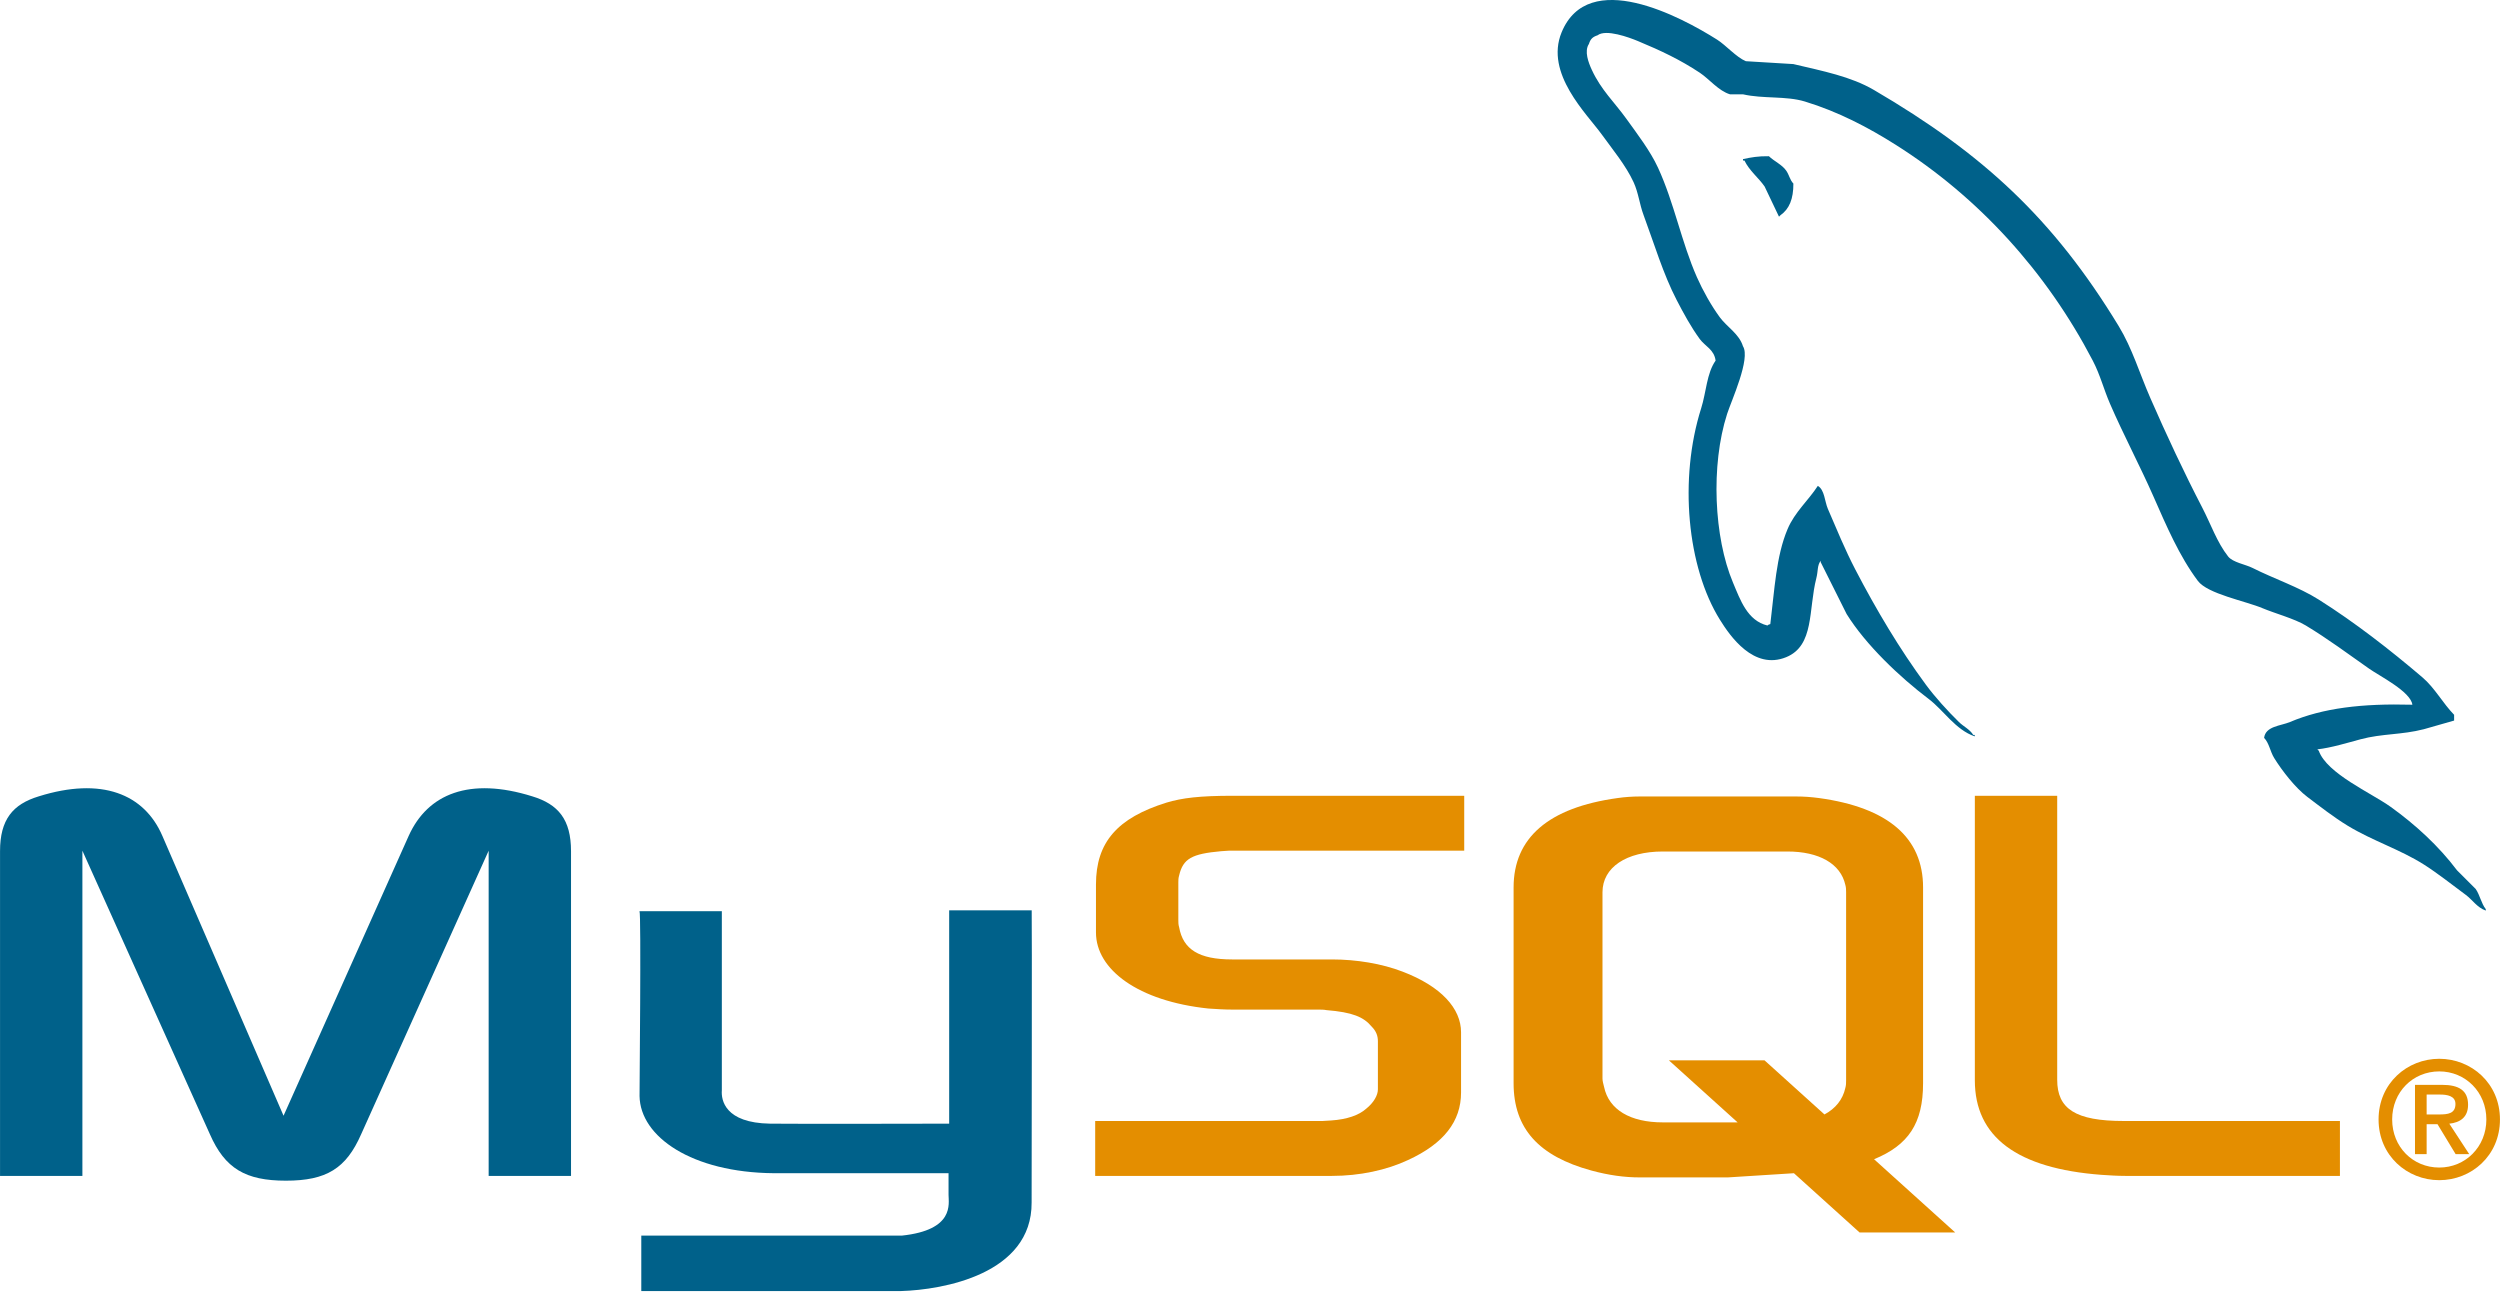
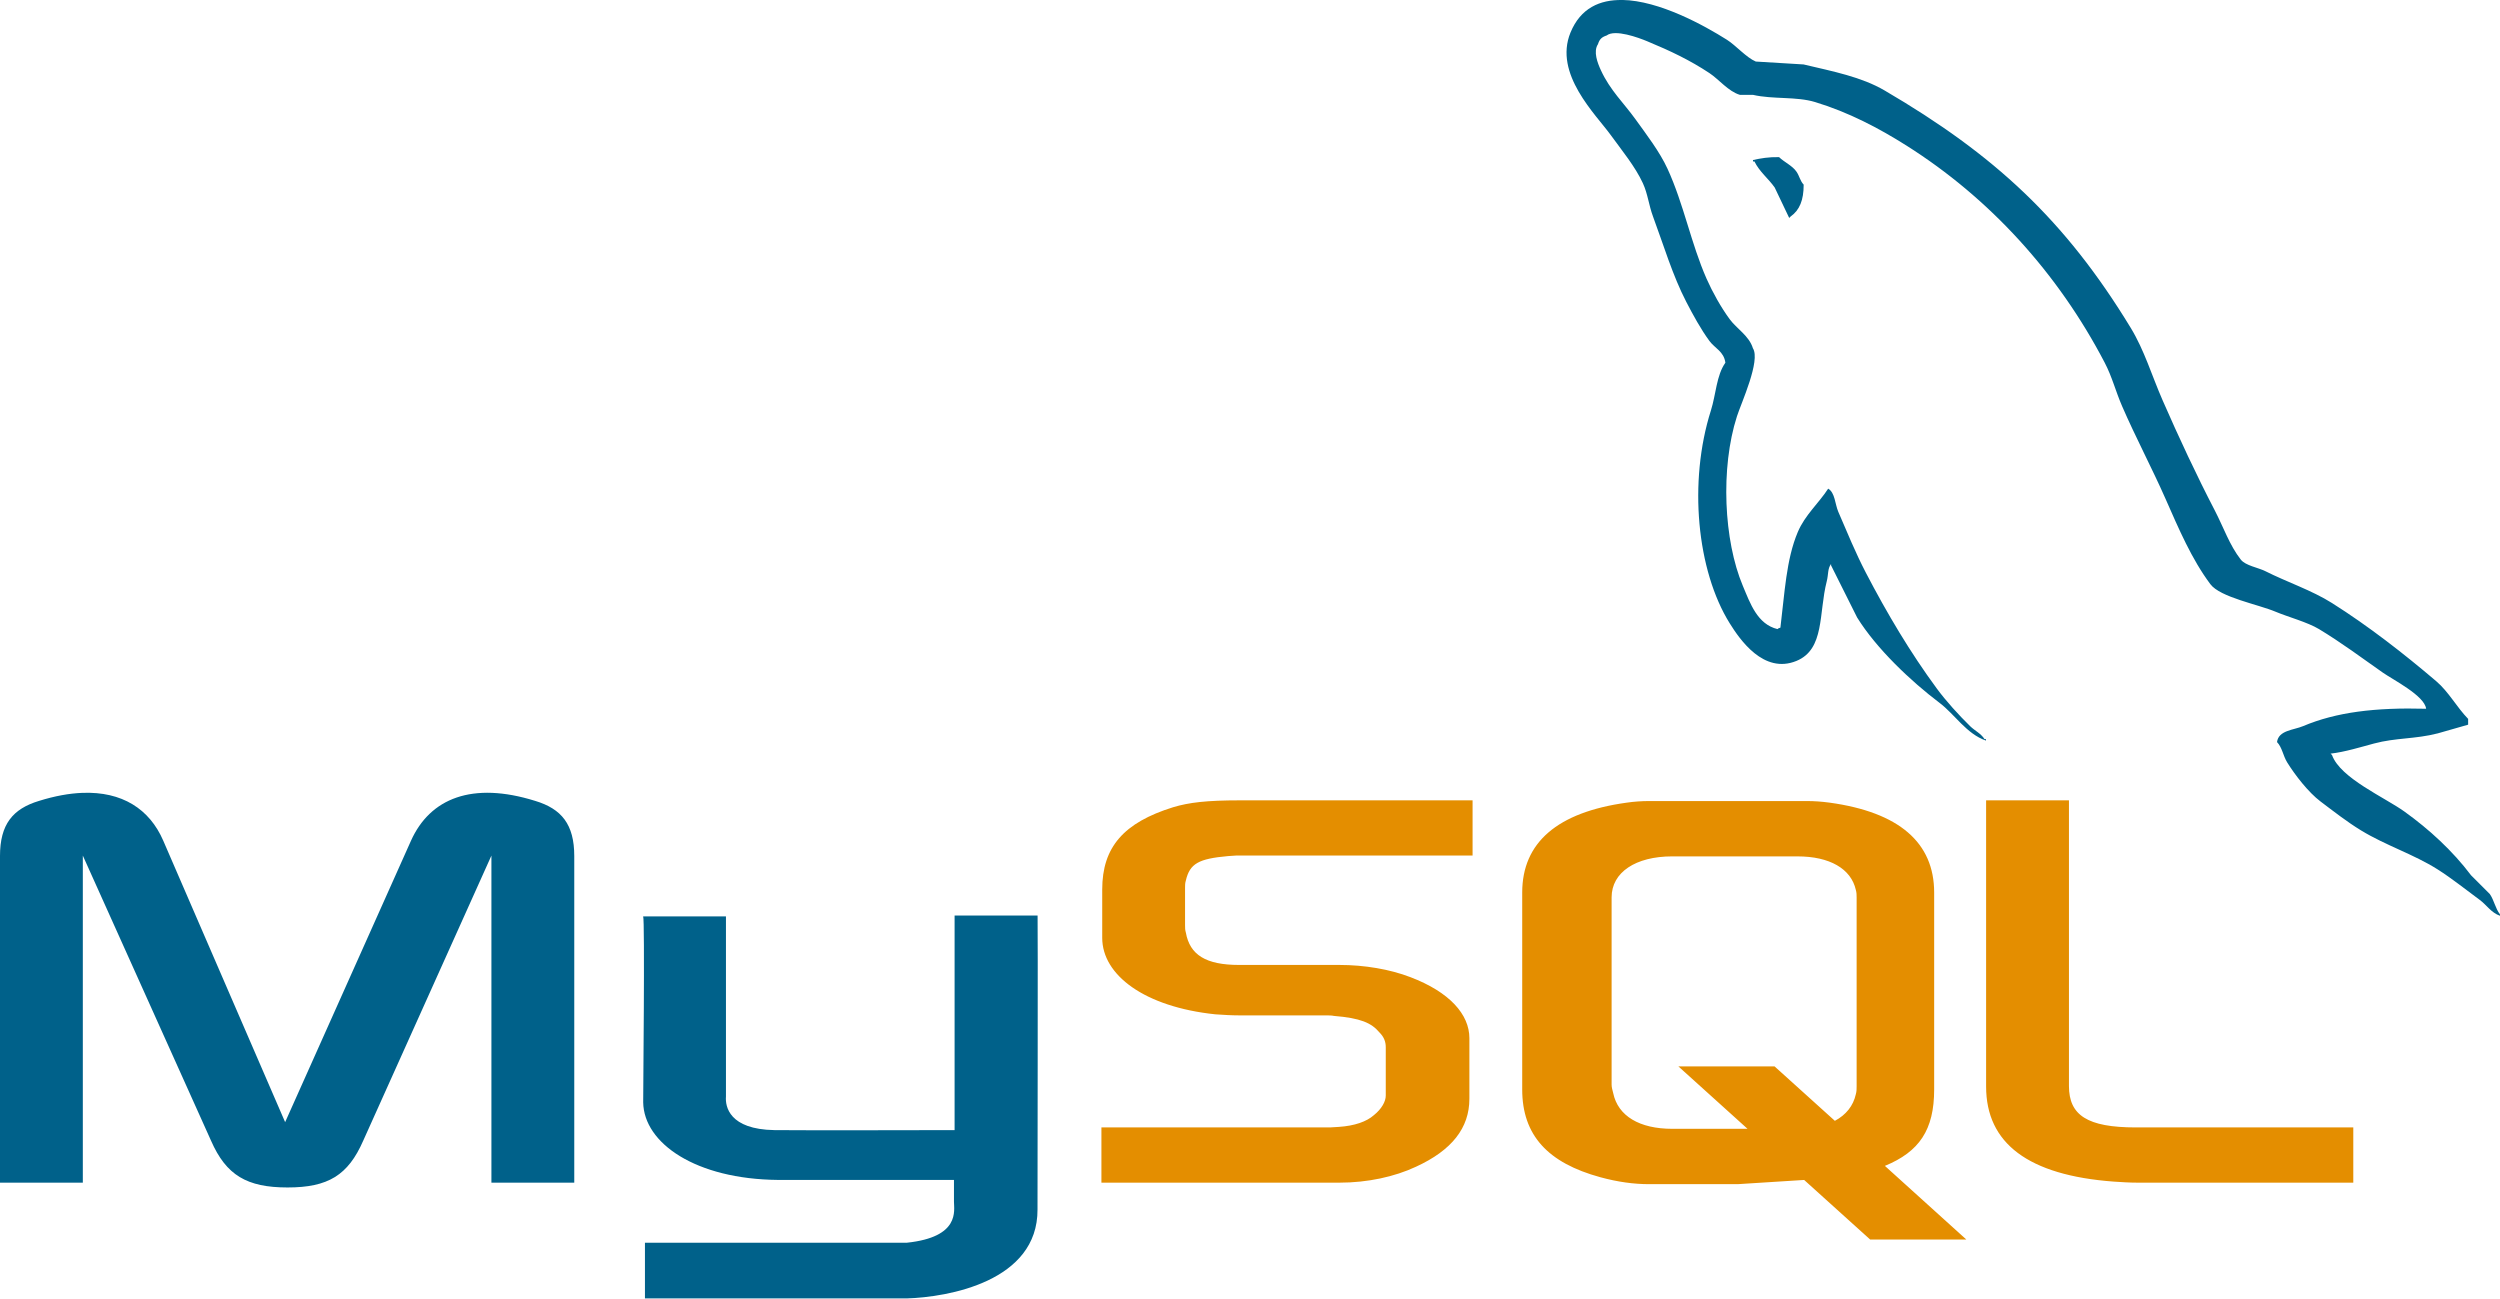
- <svg xmlns="http://www.w3.org/2000/svg" height="201.3pt" width="389.8pt" version="1.1" viewBox="0 0 389.799 201.305">
-   <g fill="#00618a" transform="translate(0 121.12)">
-     <path d="m0 62.235h12.842v-50.711s19.881 44.208 19.881 44.208c2.346 5.351 5.557 7.244 11.854 7.244 6.298 0 9.385-1.893 11.731-7.244 0 0 19.88-44.208 19.88-44.208v50.711h12.843v-50.628c0-4.939-1.977-7.327-6.051-8.561-9.755-3.046-16.3-0.412-19.264 6.174l-19.51 43.63s-18.892-43.63-18.892-43.63c-2.84-6.586-9.508-9.22-19.263-6.174-4.075 1.234-6.051 3.622-6.051 8.561v50.628z" />
-   </g>
-   <g fill="#00618a" transform="translate(99.706 141.94)">
-     <path d="m0.002 0.136h12.838v27.938c-0.12 1.518 0.487 5.08 7.522 5.191 3.589 0.056 27.7 0 27.925 0v-33.265h12.868c0.059 0-0.013 45.364-0.012 45.557 0.071 11.188-13.882 13.618-20.313 13.806h-40.549v-8.639c0.071 0 40.519 0.008 40.621-0.002 8.265-0.873 7.289-4.981 7.288-6.364v-3.368h-27.295c-12.699-0.117-20.786-5.659-20.886-12.035-0.009-0.591 0.274-28.54-0.007-28.819z" />
-   </g>
-   <g fill="#e48e00">
-     <g transform="translate(170.76 124.08)">
-       <path d="m0 59.271h36.92c4.322 0 8.521-0.905 11.855-2.47 5.556-2.551 8.273-6.008 8.273-10.537v-9.384c0-3.705-3.087-7.163-9.138-9.467-3.211-1.236-7.162-1.894-10.99-1.894h-15.559c-5.185 0-7.655-1.564-8.272-5.021-0.124-0.412-0.124-0.742-0.124-1.153v-5.844c0-0.33 0-0.66 0.124-1.071 0.617-2.634 1.976-3.376 6.544-3.787 0.371 0 0.864-0.083 1.235-0.083h36.674v-8.56h-36.057c-5.186 0-7.903 0.329-10.372 1.069-7.656 2.388-10.99 6.175-10.99 12.761v7.491c0 5.763 6.545 10.702 17.534 11.854 1.236 0.082 2.47 0.164 3.704 0.164h13.336c0.495 0 0.989 0 1.359 0.083 4.075 0.33 5.803 1.07 7.039 2.552 0.74 0.74 0.987 1.482 0.987 2.305v7.491c0 0.906-0.617 2.059-1.851 3.046-1.112 0.988-2.964 1.647-5.434 1.812-0.494 0-0.864 0.082-1.358 0.082h-35.439v8.561z" />
-     </g>
-     <g transform="translate(307.92 124.08)">
-       <path d="m0 44.371c0 8.808 6.544 13.748 19.757 14.736 1.234 0.082 2.47 0.164 3.704 0.164h33.464v-8.561h-33.711c-7.532 0-10.372-1.894-10.372-6.421v-44.289h-12.842v44.371z" />
-     </g>
-     <g transform="translate(236 124.19)">
-       <path d="m0 44.711v-30.522c0-7.754 5.445-12.457 16.209-13.942 1.114-0.164 2.352-0.247 3.465-0.247h24.376c1.237 0 2.352 0.083 3.589 0.247 10.765 1.485 16.209 6.188 16.209 13.942v30.522c0 6.291-2.312 9.658-7.641 11.852l12.65 11.418h-14.911l-10.234-9.238-10.303 0.653h-13.735c-2.351 0-4.825-0.331-7.548-1.073-8.166-2.227-12.126-6.517-12.126-13.612zm13.861-0.742c0 0.413 0.123 0.825 0.247 1.32 0.742 3.547 4.083 5.527 9.156 5.527h11.667l-10.717-9.675h14.911l9.347 8.438c1.722-0.918 2.856-2.322 3.252-4.125 0.123-0.412 0.123-0.825 0.123-1.237v-29.285c0-0.33 0-0.743-0.123-1.156-0.743-3.299-4.084-5.196-9.033-5.196h-19.427c-5.691 0-9.403 2.475-9.403 6.352v29.037z" />
-     </g>
-   </g>
-   <g fill="#00618a" transform="translate(240.85 -5.1167)">
-     <path d="m135.29 115c-7.894-0.214-13.924 0.52-19.079 2.694-1.465 0.618-3.801 0.634-4.04 2.47 0.805 0.844 0.93 2.104 1.57 3.142 1.231 1.992 3.309 4.661 5.163 6.061 2.026 1.529 4.114 3.165 6.286 4.489 3.863 2.356 8.176 3.701 11.896 6.061 2.192 1.391 4.37 3.143 6.509 4.713 1.057 0.776 1.768 1.983 3.142 2.469v-0.224c-0.722-0.919-0.908-2.183-1.571-3.143l-2.918-2.918c-2.853-3.787-6.475-7.113-10.325-9.876-3.07-2.204-9.942-5.181-11.223-8.754-0.075-0.075-0.149-0.15-0.225-0.225 2.177-0.245 4.726-1.033 6.735-1.571 3.375-0.905 6.391-0.671 9.876-1.571 1.571-0.449 3.142-0.899 4.714-1.347v-0.898c-1.762-1.808-3.018-4.2-4.939-5.836-5.026-4.28-10.512-8.556-16.161-12.122-3.133-1.978-7.005-3.263-10.325-4.939-1.117-0.564-3.079-0.857-3.817-1.796-1.744-2.224-2.694-5.042-4.039-7.632-2.82-5.429-5.587-11.354-8.083-17.062-1.703-3.893-2.815-7.732-4.938-11.224-10.192-16.757-21.163-26.871-38.158-36.813-3.616-2.114-7.97-2.949-12.571-4.04-2.468-0.149-4.938-0.299-7.407-0.449-1.507-0.63-3.075-2.474-4.489-3.367-5.63-3.557-20.071-11.293-24.241-1.122-2.633 6.42 3.935 12.685 6.284 15.937 1.649 2.282 3.76 4.841 4.938 7.407 0.775 1.687 0.909 3.378 1.572 5.163 1.632 4.396 3.051 9.18 5.162 13.243 1.067 2.056 2.243 4.222 3.592 6.061 0.827 1.128 2.244 1.625 2.468 3.367-1.386 1.94-1.465 4.95-2.244 7.407-3.508 11.062-2.185 24.81 2.918 32.997 1.566 2.513 5.254 7.903 10.325 5.836 4.436-1.807 3.445-7.406 4.714-12.346 0.287-1.12 0.111-1.943 0.673-2.693v0.225c1.347 2.693 2.694 5.387 4.041 8.08 2.99 4.816 8.297 9.849 12.794 13.245 2.332 1.761 4.168 4.806 7.183 5.836v-0.225h-0.225c-0.584-0.911-1.498-1.288-2.244-2.02-1.757-1.722-3.71-3.863-5.163-5.836-4.09-5.553-7.705-11.631-10.998-17.958-1.573-3.021-2.94-6.354-4.266-9.428-0.511-1.185-0.505-2.978-1.57-3.592-1.452 2.253-3.591 4.074-4.714 6.734-1.796 4.252-2.028 9.438-2.693 14.815-0.394 0.141-0.219 0.044-0.45 0.224-3.126-0.754-4.225-3.972-5.386-6.733-2.939-6.982-3.485-18.226-0.899-26.263 0.669-2.079 3.693-8.629 2.469-10.55-0.584-1.917-2.512-3.025-3.591-4.49-1.335-1.811-2.668-4.194-3.592-6.285-2.405-5.444-3.528-11.556-6.06-17.059-1.21-2.631-3.257-5.293-4.938-7.632-1.861-2.589-3.945-4.497-5.387-7.631-0.513-1.113-1.21-2.896-0.449-4.04 0.242-0.773 0.583-1.095 1.347-1.347 1.302-1.004 4.928 0.334 6.284 0.897 3.6 1.495 6.604 2.919 9.653 4.939 1.464 0.971 2.944 2.848 4.713 3.367h2.02c3.16 0.727 6.7 0.226 9.652 1.122 5.218 1.586 9.894 4.053 14.141 6.734 12.938 8.169 23.516 19.798 30.752 33.67 1.164 2.233 1.668 4.365 2.693 6.734 2.069 4.777 4.675 9.693 6.733 14.365 2.054 4.661 4.056 9.365 6.959 13.244 1.527 2.039 7.422 3.133 10.101 4.265 1.878 0.794 4.955 1.621 6.734 2.693 3.398 2.05 6.69 4.49 9.877 6.735 1.593 1.122 6.489 3.583 6.733 5.611z" />
-   </g>
-   <g fill-rule="evenodd" fill="#00618a" transform="translate(271.77 24.329)">
-     <path d="m4.041 0.03c-1.646-0.03-2.81 0.18-4.041 0.448v0.225h0.225c0.785 1.613 2.171 2.651 3.142 4.041 0.748 1.571 1.496 3.143 2.245 4.713 0.074-0.074 0.15-0.149 0.224-0.224 1.39-0.98 2.027-2.547 2.02-4.938-0.557-0.586-0.639-1.321-1.122-2.021-0.642-0.932-1.884-1.461-2.693-2.244z" />
-   </g>
-   <g fill-rule="evenodd" fill="#e48e00" transform="translate(370.87 165.09)">
-     <path d="m0 9.463c0 5.654 4.467 9.464 9.464 9.464s9.464-3.81 9.464-9.464c0-5.653-4.467-9.463-9.464-9.463s-9.464 3.81-9.464 9.463zm16.808 0c0 4.29-3.28 7.496-7.344 7.496-4.113 0-7.344-3.206-7.344-7.496s3.231-7.496 7.344-7.496c4.064 0 7.344 3.206 7.344 7.496zm-4.794 5.401h2.119s-3.103-4.744-3.103-4.744c1.665-0.177 2.926-0.985 2.926-2.953 0-2.196-1.387-3.104-4.062-3.104h-4.215v10.801h1.817v-4.669h1.691s2.827 4.669 2.827 4.669zm-4.518-6.183v-3.104h2.094c1.086 0 2.398 0.202 2.398 1.464 0 1.513-1.186 1.64-2.549 1.64h-1.943z" />
-   </g>
+ <svg xmlns="http://www.w3.org/2000/svg" height="201.3pt" width="387.58pt" version="1.1" viewBox="0 0 387.576 201.303">
+   <path fill="#00618a" d="m251.49 0.002c-3.446-0.058-6.454 1.238-8.017 5.052-2.633 6.42 3.934 12.686 6.283 15.938 1.649 2.282 3.76 4.84 4.938 7.406 0.775 1.687 0.91 3.379 1.573 5.164 1.632 4.396 3.05 9.179 5.161 13.243 1.067 2.056 2.243 4.221 3.592 6.06 0.827 1.128 2.244 1.626 2.468 3.368-1.386 1.94-1.465 4.949-2.244 7.406-3.508 11.062-2.185 24.811 2.918 32.998 1.566 2.513 5.255 7.903 10.326 5.836 4.436-1.807 3.445-7.406 4.714-12.346 0.287-1.12 0.11-1.944 0.672-2.694v0.224c1.347 2.693 2.695 5.387 4.042 8.08 2.99 4.816 8.297 9.849 12.794 13.245 2.332 1.761 4.167 4.806 7.182 5.836v-0.226h-0.226c-0.584-0.911-1.497-1.288-2.243-2.02-1.757-1.722-3.711-3.863-5.164-5.836-4.09-5.553-7.705-11.631-10.998-17.958-1.573-3.021-2.94-6.354-4.266-9.428-0.511-1.185-0.505-2.978-1.57-3.592-1.452 2.253-3.591 4.074-4.714 6.734-1.796 4.252-2.027 9.438-2.692 14.816-0.394 0.141-0.219 0.044-0.45 0.224-3.126-0.754-4.225-3.972-5.386-6.733-2.939-6.982-3.485-18.227-0.899-26.264 0.669-2.079 3.694-8.629 2.47-10.55-0.584-1.917-2.513-3.025-3.592-4.49-1.335-1.811-2.668-4.195-3.592-6.286-2.405-5.444-3.528-11.556-6.06-17.059-1.21-2.631-3.257-5.293-4.938-7.632-1.861-2.589-3.944-4.497-5.386-7.631-0.513-1.113-1.211-2.896-0.45-4.04 0.242-0.773 0.584-1.096 1.348-1.348 1.302-1.004 4.928 0.334 6.284 0.898 3.6 1.495 6.603 2.918 9.652 4.938 1.464 0.971 2.945 2.848 4.714 3.368h2.02c3.16 0.727 6.7 0.226 9.652 1.122 5.218 1.586 9.893 4.053 14.14 6.734 12.938 8.169 23.516 19.798 30.752 33.67 1.164 2.233 1.667 4.365 2.692 6.734 2.069 4.777 4.676 9.693 6.734 14.365 2.054 4.661 4.055 9.367 6.958 13.245 1.527 2.039 7.423 3.132 10.102 4.264 1.878 0.794 4.954 1.621 6.733 2.692 3.398 2.05 6.691 4.49 9.878 6.736 1.593 1.122 6.489 3.583 6.733 5.611l0.003 0.005c-7.894-0.214-13.925 0.52-19.08 2.694-1.465 0.618-3.801 0.634-4.04 2.47 0.805 0.844 0.93 2.104 1.57 3.142 1.231 1.992 3.31 4.66 5.164 6.06 2.026 1.529 4.114 3.166 6.286 4.49 3.863 2.356 8.176 3.7 11.896 6.06 2.192 1.391 4.369 3.144 6.508 4.714 1.057 0.776 1.768 1.982 3.142 2.468v-0.224c-0.722-0.919-0.907-2.182-1.57-3.142l-2.918-2.918c-2.853-3.787-6.476-7.113-10.326-9.876-3.07-2.204-9.941-5.181-11.222-8.754-0.075-0.075-0.15-0.151-0.226-0.226 2.177-0.245 4.726-1.032 6.736-1.57 3.375-0.905 6.391-0.67 9.876-1.57 1.571-0.449 3.142-0.9 4.714-1.348v-0.898c-1.762-1.808-3.019-4.2-4.94-5.836-5.026-4.28-10.512-8.556-16.161-12.122-3.133-1.978-7.006-3.262-10.326-4.938-1.117-0.564-3.078-0.857-3.816-1.796-1.744-2.224-2.694-5.042-4.039-7.632-2.82-5.429-5.587-11.355-8.083-17.063-1.703-3.893-2.815-7.732-4.938-11.224-10.192-16.757-21.164-26.87-38.159-36.812-3.616-2.114-7.969-2.949-12.57-4.04-2.468-0.149-4.939-0.298-7.408-0.448-1.49-0.636-3.06-2.481-4.47-3.374-3.52-2.223-10.48-6.079-16.23-6.175zm24.32 24.358c-1.646-0.03-2.811 0.18-4.042 0.448v0.224h0.226c0.785 1.613 2.171 2.652 3.142 4.042 0.748 1.571 1.497 3.142 2.246 4.713 0.074-0.074 0.149-0.15 0.223-0.224 1.39-0.98 2.027-2.546 2.02-4.938-0.557-0.586-0.639-1.321-1.122-2.02-0.642-0.932-1.883-1.461-2.692-2.244zm-263.04 98.56c-2.041 0.079-4.287 0.485-6.725 1.247-4.075 1.234-6.051 3.622-6.051 8.561v50.628h12.842v-50.711l19.881 44.209c2.346 5.351 5.556 7.244 11.854 7.244 6.298 0 9.384-1.893 11.731-7.244l19.88-44.209v50.711h12.844v-50.628c0-4.939-1.977-7.327-6.051-8.561-9.755-3.046-16.299-0.412-19.263 6.175l-19.512 43.63-18.892-43.63c-2.13-4.939-6.412-7.657-12.536-7.421zm135.22 19.02v33.266c-0.225 0-24.336 0.056-27.925 0-7.035-0.111-7.642-3.674-7.522-5.191v-27.94h-12.838c0.281 0.279-0.002 28.228 0.007 28.819 0.1 6.376 8.187 11.918 20.886 12.035h27.295v3.368c0.001 1.383 0.977 5.492-7.288 6.365-0.102 0.01-40.55 0.001-40.621 0.001v8.638h40.549c6.431-0.188 20.383-2.617 20.312-13.805-0.001-0.193 0.071-45.558 0.012-45.558z" />
+   <path fill="#e48e00" d="m192.24 124.08c-5.186 0-7.904 0.329-10.373 1.069-7.656 2.388-10.99 6.175-10.99 12.761v7.491c0 5.763 6.546 10.702 17.535 11.854 1.236 0.082 2.469 0.164 3.703 0.164h13.336c0.495 0 0.989 0 1.359 0.084 4.075 0.33 5.803 1.07 7.039 2.552 0.74 0.74 0.987 1.481 0.987 2.304v7.491c0 0.906-0.618 2.058-1.852 3.046-1.112 0.988-2.965 1.647-5.435 1.812-0.494 0-0.864 0.082-1.358 0.082h-35.438v8.562h36.919c4.322 0 8.521-0.906 11.855-2.471 5.556-2.551 8.274-6.008 8.274-10.537v-9.384c0-3.705-3.087-7.162-9.138-9.466-3.211-1.236-7.163-1.894-10.991-1.894h-15.558c-5.185 0-7.655-1.565-8.272-5.022-0.124-0.412-0.123-0.742-0.123-1.153v-5.843c0-0.33-0.001-0.66 0.123-1.071 0.617-2.634 1.976-3.377 6.544-3.788 0.371 0 0.865-0.082 1.236-0.082h36.673v-8.561zm115.67 0v44.371c0 8.808 6.544 13.749 19.757 14.737 1.234 0.082 2.471 0.164 3.705 0.164h33.464v-8.562h-33.711c-7.532 0-10.371-1.894-10.371-6.421v-44.289zm-52.245 0.11c-1.113 0-2.352 0.084-3.466 0.248-10.764 1.485-16.209 6.187-16.209 13.941v30.522c0 7.095 3.96 11.386 12.126 13.613 2.723 0.742 5.197 1.072 7.548 1.072h13.735l10.302-0.653 10.234 9.239h14.911l-12.63-11.42c5.329-2.194 7.641-5.561 7.641-11.852v-30.522c0-7.754-5.444-12.456-16.209-13.941-1.237-0.164-2.352-0.248-3.589-0.248zm3.589 8.58h19.427c4.949 0 8.289 1.897 9.032 5.196 0.123 0.413 0.123 0.827 0.123 1.157v29.284c0 0.412-0 0.824-0.123 1.236-0.396 1.803-1.529 3.207-3.251 4.125l-9.347-8.438h-14.911l10.717 9.675h-11.668c-5.073 0-8.414-1.98-9.155-5.527-0.124-0.495-0.248-0.907-0.248-1.32v-29.037c0-3.877 3.712-6.353 9.403-6.353z" />
</svg>
